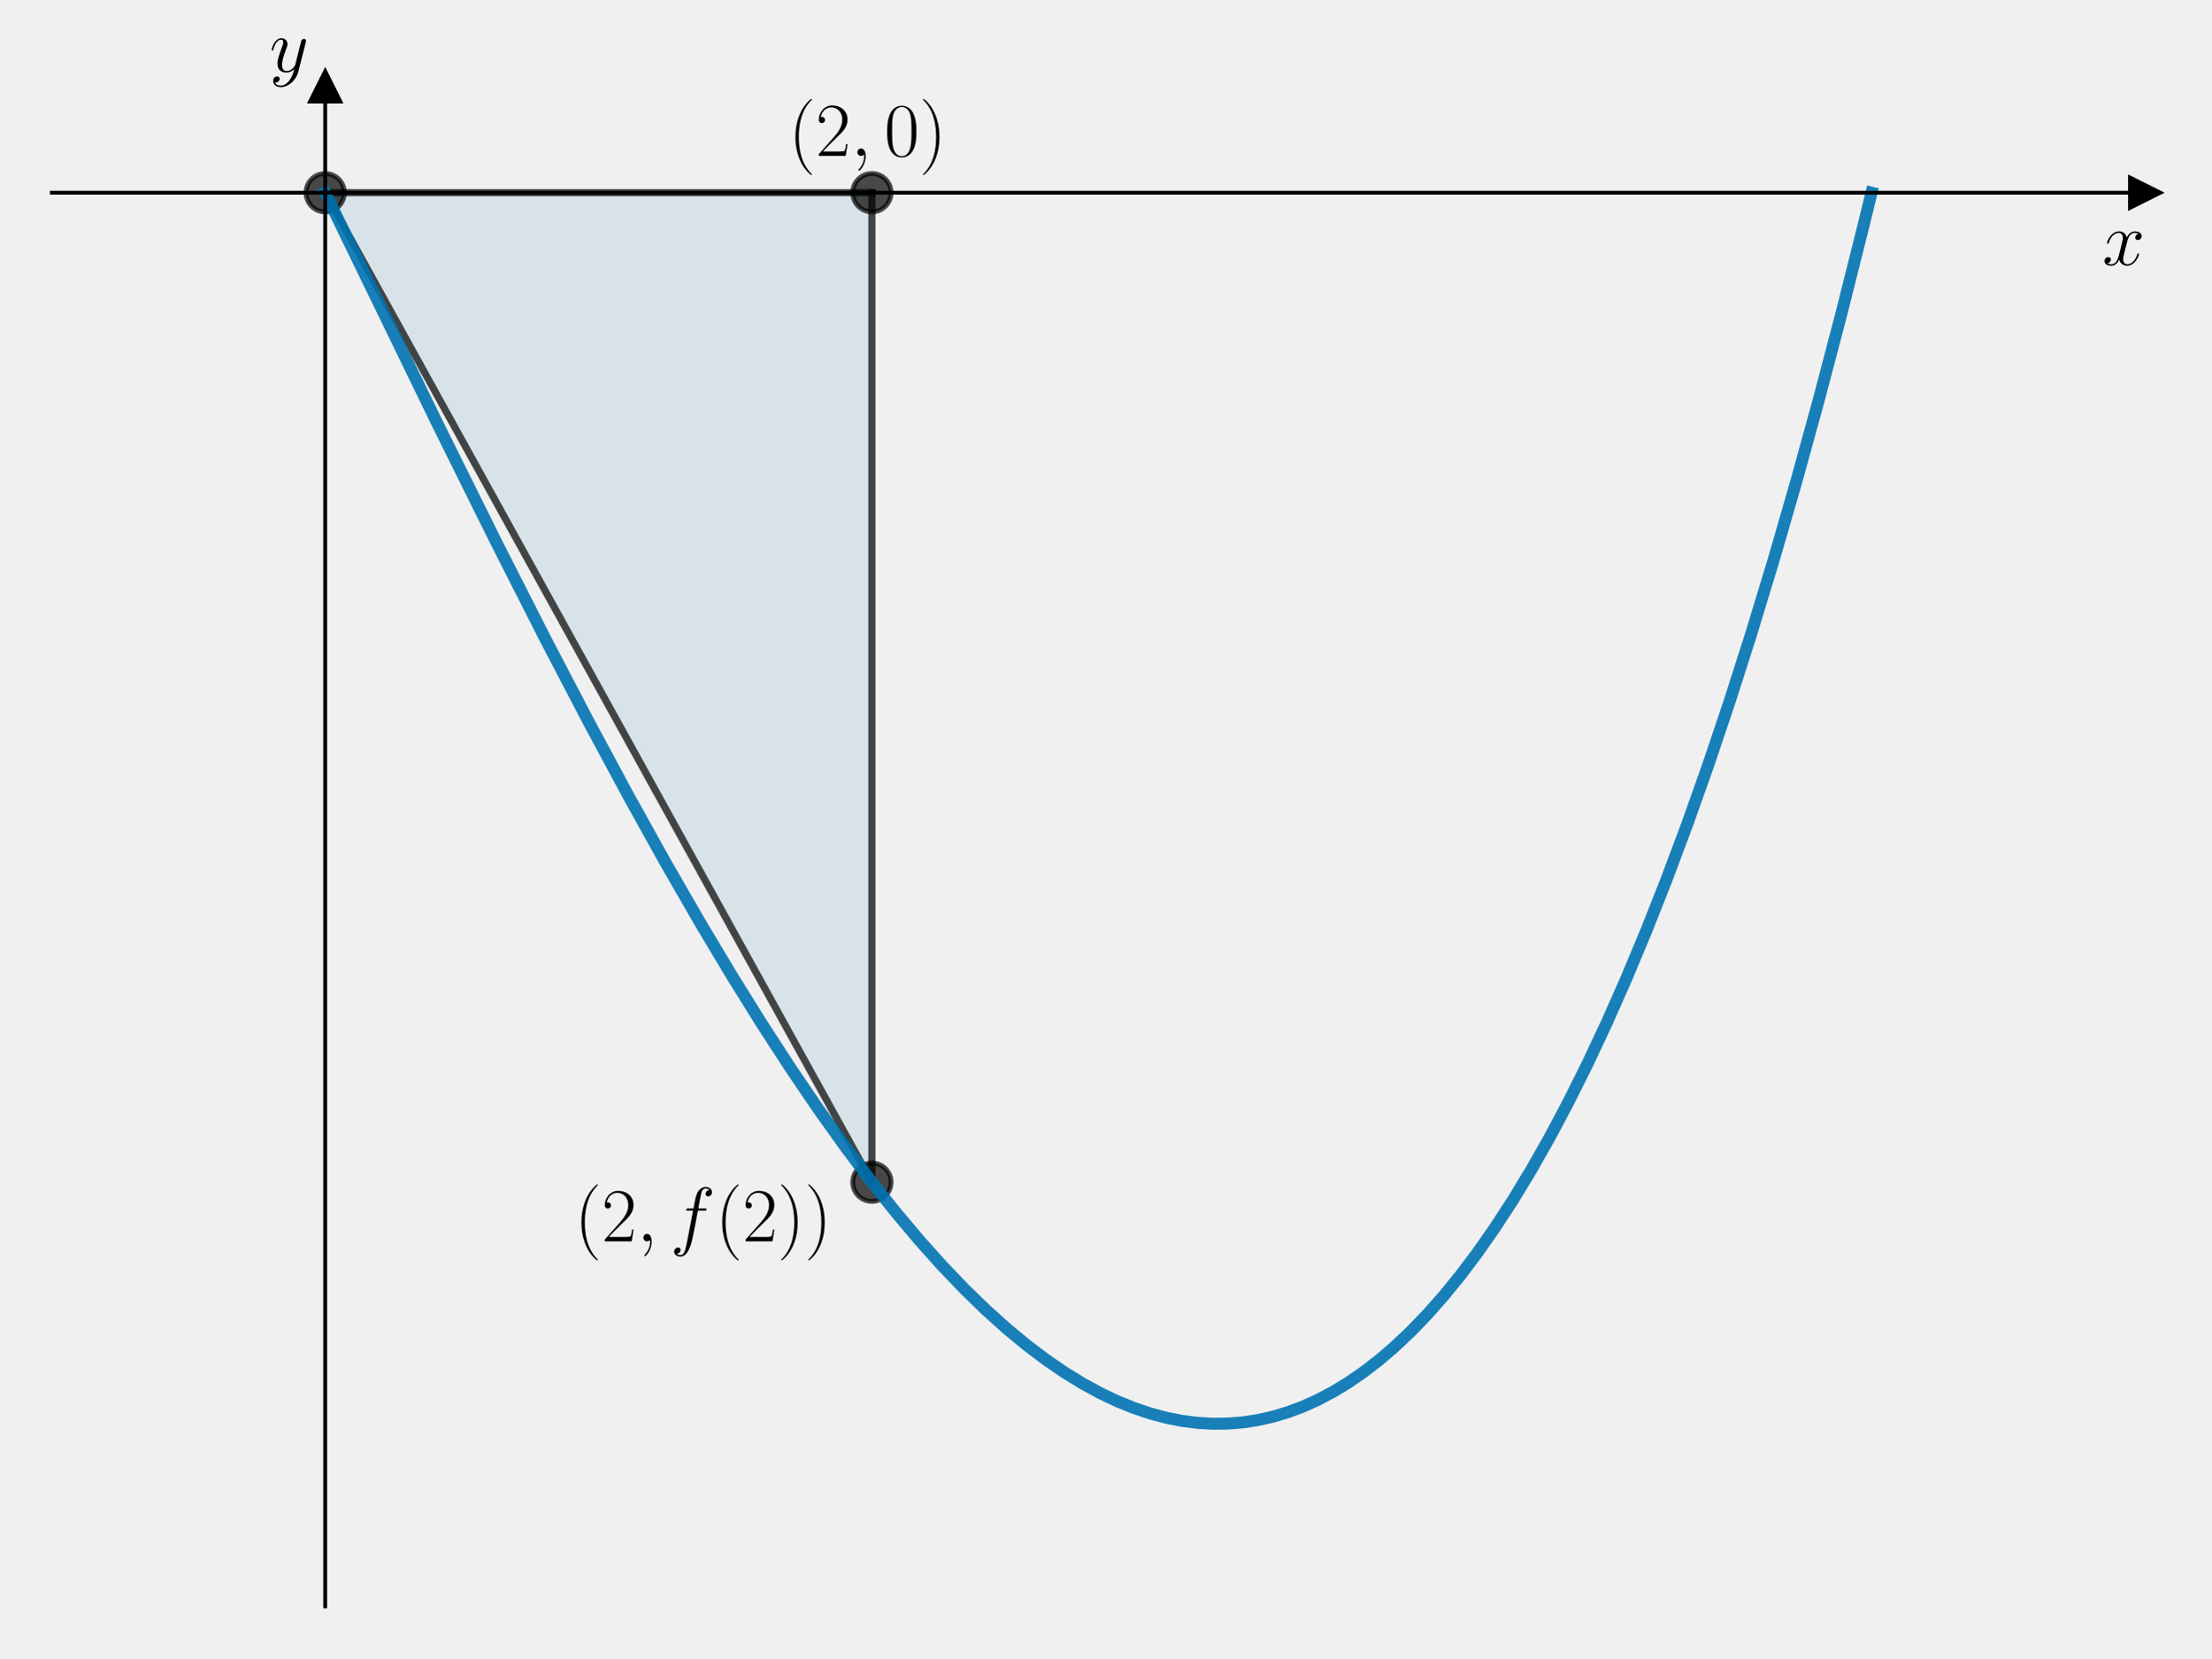
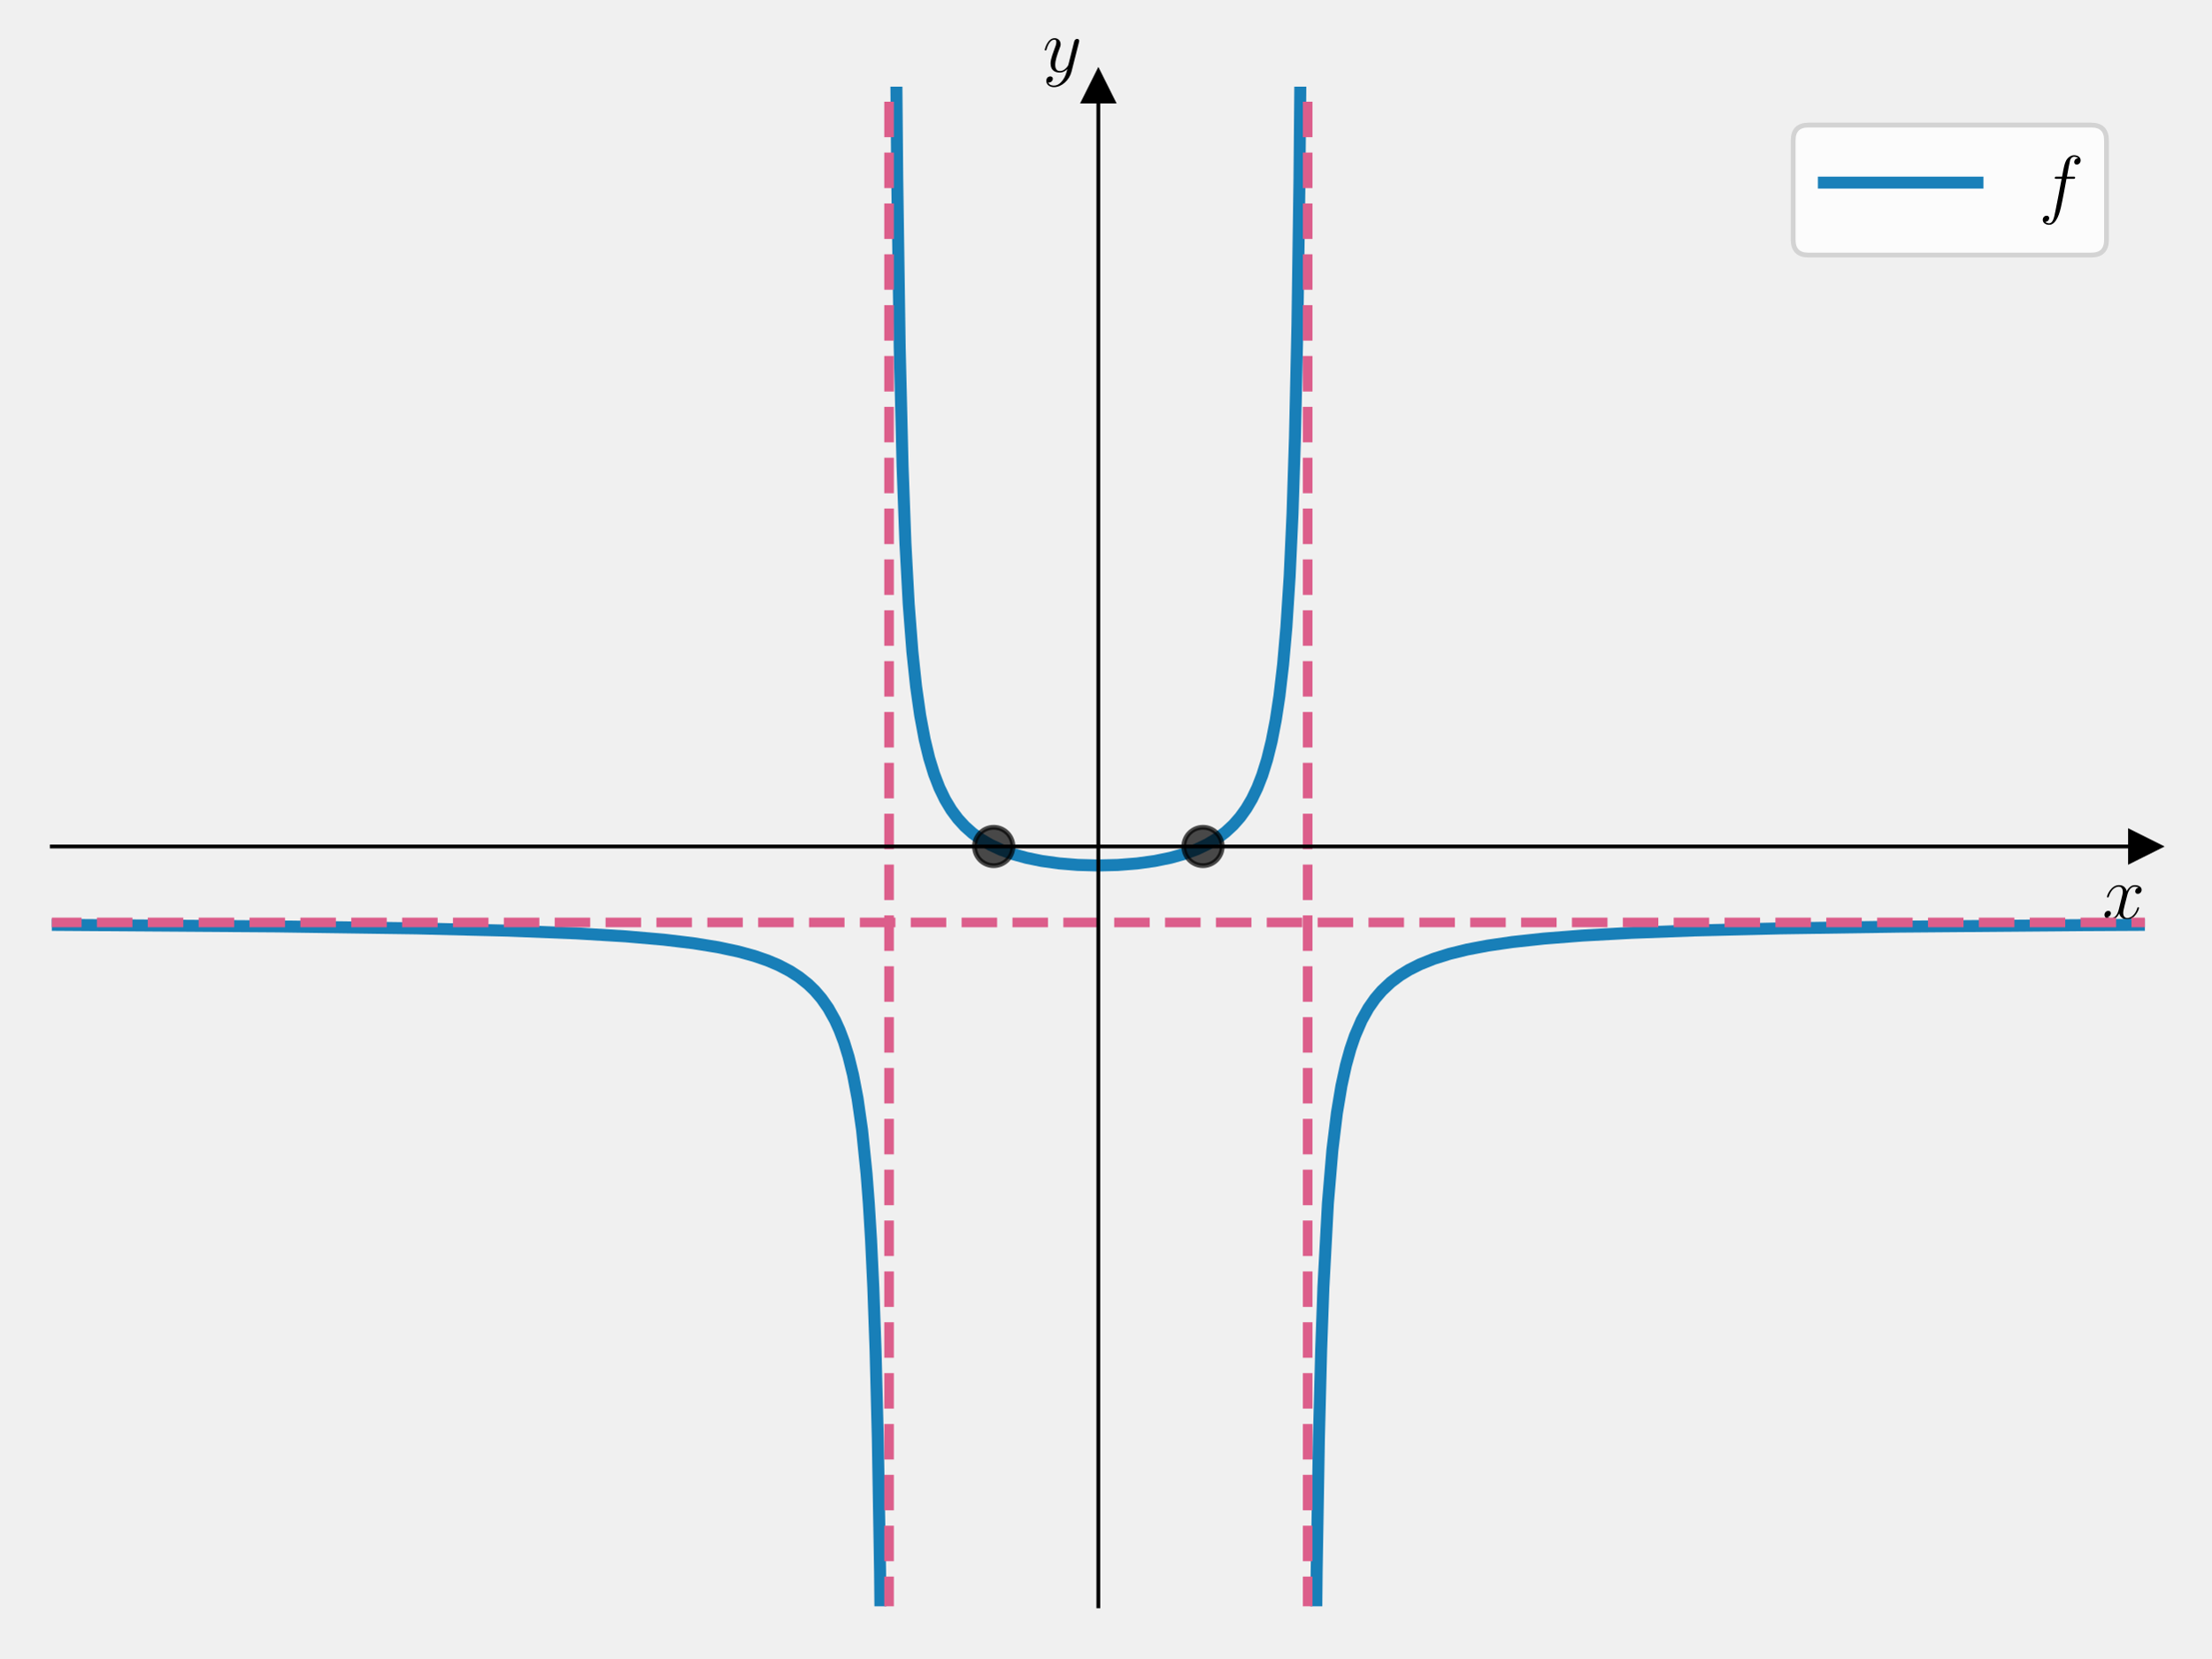
<svg xmlns="http://www.w3.org/2000/svg" xmlns:xlink="http://www.w3.org/1999/xlink" width="460.8pt" height="345.6pt" viewBox="0 0 460.8 345.6" version="1.1">
  <defs>
    <style type="text/css">*{stroke-linejoin: round; stroke-linecap: butt}</style>
  </defs>
  <g id="figure_1">
    <g id="patch_1">
      <path d="M 0 345.6  L 460.8 345.6  L 460.8 0  L 0 0  L 0 345.6  z " style="fill: none" />
    </g>
    <g id="axes_1">
      <g id="patch_2">
        <path d="M 10.8 334.8  L 447 334.8  L 447 18.065  L 10.8 18.065  L 10.8 334.8  z " style="fill: none" />
      </g>
-       <g id="patch_3">
-         <path d="M 67.769 40.162  L 181.706 40.162  L 181.706 246.409  z " clip-path="url(#pabe2c8b288)" style="fill: #0072b2; opacity: 0.1; stroke: #0072b2; stroke-linejoin: miter" />
-       </g>
      <g id="matplotlib.axis_1">
        <g id="text_1">
-           <g transform="translate(438.1306 55.23194) scale(0.16 -0.16)">
+           <g transform="translate(438.1306 191.5019) scale(0.16 -0.16)">
            <defs>
              <path id="CMMI12-78" d="M 3034 2606  C 2829 2567 2752 2414 2752 2293  C 2752 2139 2874 2088 2963 2088  C 3155 2088 3290 2254 3290 2427  C 3290 2695 2982 2816 2714 2816  C 2323 2816 2106 2433 2048 2312  C 1901 2816 1504 2816 1389 2816  C 736 2816 390 1980 390 1839  C 390 1814 416 1782 461 1782  C 512 1782 525 1820 538 1846  C 755 2555 1184 2689 1370 2689  C 1658 2689 1715 2420 1715 2267  C 1715 2127 1677 1980 1600 1673  L 1382 798  C 1286 415 1101 64 762 64  C 730 64 570 64 435 147  C 666 192 717 383 717 460  C 717 588 621 664 499 664  C 346 664 179 530 179 326  C 179 57 480 -64 755 -64  C 1062 -64 1280 179 1414 441  C 1517 64 1837 -64 2074 -64  C 2726 -64 3072 773 3072 913  C 3072 945 3046 971 3008 971  C 2950 971 2944 939 2925 888  C 2752 326 2381 64 2093 64  C 1869 64 1747 230 1747 492  C 1747 632 1773 734 1875 1156  L 2099 2024  C 2195 2408 2413 2689 2707 2689  C 2720 2689 2899 2689 3034 2606  z " transform="scale(0.015625)" />
            </defs>
            <use xlink:href="#CMMI12-78" transform="scale(0.996264)" />
          </g>
        </g>
      </g>
      <g id="matplotlib.axis_2">
        <g id="text_2">
-           <g transform="translate(56.15829 14.96506) scale(0.16 -0.16)">
+           <g transform="translate(217.2897 14.96506) scale(0.16 -0.16)">
            <defs>
              <path id="CMMI12-79" d="M 1683 -700  C 1510 -939 1261 -1152 947 -1152  C 870 -1152 563 -1152 467 -889  C 486 -895 518 -895 531 -895  C 723 -895 851 -729 851 -582  C 851 -435 730 -384 634 -384  C 531 -384 307 -458 307 -759  C 307 -1071 582 -1286 947 -1286  C 1587 -1286 2234 -700 2413 6  L 3040 2485  C 3046 2517 3059 2556 3059 2594  C 3059 2689 2982 2753 2886 2753  C 2829 2753 2694 2727 2643 2535  L 2170 658  C 2138 543 2138 530 2086 460  C 1958 281 1747 64 1440 64  C 1082 64 1050 415 1050 588  C 1050 952 1222 1443 1395 1903  C 1466 2088 1504 2178 1504 2305  C 1504 2574 1312 2816 998 2816  C 410 2816 173 1890 173 1839  C 173 1814 198 1782 243 1782  C 301 1782 307 1807 333 1897  C 486 2433 730 2689 979 2689  C 1037 2689 1146 2689 1146 2478  C 1146 2312 1075 2127 979 1884  C 666 1047 666 837 666 683  C 666 77 1101 -64 1421 -64  C 1606 -64 1837 -6 2061 230  L 2067 224  C 1971 -147 1907 -392 1683 -700  z " transform="scale(0.015625)" />
            </defs>
            <use xlink:href="#CMMI12-79" transform="scale(0.996264)" />
          </g>
        </g>
      </g>
      <g id="line2d_1">
        <defs>
-           <path id="md45fb8ef2a" d="M 3 0  L -3 -3  L -3 3  z " style="stroke: #000000; stroke-linejoin: miter" />
+           <path id="ma9ed15d139" d="M 3 0  L -3 -3  L -3 3  z " style="stroke: #000000; stroke-linejoin: miter" />
        </defs>
        <g>
-           <use xlink:href="#md45fb8ef2a" x="447" y="40.162" style="stroke: #000000; stroke-linejoin: miter" />
+           <use xlink:href="#ma9ed15d139" x="447" y="176.432" style="stroke: #000000; stroke-linejoin: miter" />
        </g>
      </g>
      <g id="line2d_2">
        <defs>
-           <path id="m4e0c01cae1" d="M 0 -3  L -3 3  L 3 3  z " style="stroke: #000000; stroke-linejoin: miter" />
+           <path id="me534c6ac1f" d="M 0 -3  L -3 3  L 3 3  z " style="stroke: #000000; stroke-linejoin: miter" />
        </defs>
        <g>
-           <use xlink:href="#m4e0c01cae1" x="67.769" y="18.065" style="stroke: #000000; stroke-linejoin: miter" />
+           <use xlink:href="#me534c6ac1f" x="228.9" y="18.065" style="stroke: #000000; stroke-linejoin: miter" />
        </g>
      </g>
      <g id="line2d_3">
-         <path d="M 67.769 40.162  L 181.706 40.162  " clip-path="url(#pabe2c8b288)" style="fill: none; stroke: #000000; stroke-opacity: 0.7; stroke-width: 1.5; stroke-linecap: square" />
+         <path d="M 10.331 192.762  L 57.703 193.094  L 86.783 193.504  L 106.014 193.981  L 120.085 194.543  L 130.403 195.167  L 138.377 195.861  L 144.474 196.594  L 149.634 197.428  L 153.855 198.329  L 157.138 199.229  L 159.952 200.196  L 162.297 201.19  L 164.643 202.42  L 166.519 203.633  L 168.395 205.123  L 169.802 206.484  L 171.209 208.122  L 172.616 210.132  L 174.023 212.652  L 174.961 214.719  L 175.899 217.203  L 176.837 220.245  L 177.775 224.054  L 178.714 228.958  L 179.652 235.505  L 180.59 244.682  L 181.059 250.804  L 181.528 258.461  L 181.997 268.308  L 182.466 281.444  L 182.935 299.839  L 183.404 327.439  L 183.599 346.6  L 183.599 346.6  " clip-path="url(#p603bc38a44)" style="fill: none; stroke: #0072b2; stroke-opacity: 0.9; stroke-width: 2.5; stroke-linecap: square" />
      </g>
      <g id="line2d_4">
-         <path d="M 181.706 40.162  L 181.706 246.409  " clip-path="url(#pabe2c8b288)" style="fill: none; stroke: #000000; stroke-opacity: 0.7; stroke-width: 1.5; stroke-linecap: square" />
+         <path d="M 186.642 -1  L 186.986 37.356  L 187.497 72.388  L 188.094 97.149  L 188.691 113.237  L 189.373 125.868  L 190.141 135.832  L 190.908 143.069  L 191.761 149.092  L 192.699 154.108  L 193.637 157.988  L 194.661 161.327  L 195.769 164.197  L 196.963 166.668  L 198.242 168.797  L 199.607 170.635  L 201.057 172.224  L 202.677 173.669  L 204.468 174.962  L 206.429 176.101  L 208.646 177.127  L 211.119 178.025  L 213.934 178.807  L 217.089 179.452  L 220.671 179.953  L 224.593 180.275  L 228.772 180.391  L 232.951 180.288  L 236.959 179.972  L 240.626 179.466  L 243.952 178.786  L 246.851 177.97  L 249.41 177.02  L 251.627 175.966  L 253.588 174.793  L 255.379 173.461  L 256.999 171.966  L 258.449 170.318  L 259.728 168.538  L 260.922 166.508  L 262.031 164.197  L 263.054 161.572  L 264.077 158.298  L 265.015 154.501  L 265.868 150.11  L 266.636 145.06  L 267.403 138.486  L 268.086 130.723  L 268.768 120.128  L 269.365 107.088  L 269.876 91.217  L 270.388 67.718  L 270.814 37.356  L 271.158 -1  L 271.158 -1  " clip-path="url(#p603bc38a44)" style="fill: none; stroke: #0072b2; stroke-opacity: 0.9; stroke-width: 2.5; stroke-linecap: square" />
      </g>
      <g id="line2d_5">
-         <path d="M 181.706 246.409  L 67.769 40.162  " clip-path="url(#pabe2c8b288)" style="fill: none; stroke: #000000; stroke-opacity: 0.7; stroke-width: 1.5; stroke-linecap: square" />
+         <path d="M 274.201 346.6  L 274.396 327.439  L 274.865 299.839  L 275.334 281.444  L 275.803 268.308  L 276.741 250.804  L 277.679 239.675  L 278.617 231.979  L 279.555 226.342  L 280.494 222.037  L 281.432 218.644  L 282.37 215.901  L 283.777 212.652  L 285.184 210.132  L 286.591 208.122  L 287.998 206.484  L 289.874 204.72  L 291.75 203.307  L 293.626 202.152  L 295.972 200.975  L 298.786 199.849  L 302.069 198.818  L 305.821 197.899  L 310.043 197.097  L 315.202 196.344  L 321.768 195.631  L 329.742 195.003  L 340.061 194.431  L 353.194 193.937  L 371.017 193.504  L 395.875 193.139  L 432.46 192.841  L 447.469 192.762  L 447.469 192.762  " clip-path="url(#p603bc38a44)" style="fill: none; stroke: #0072b2; stroke-opacity: 0.9; stroke-width: 2.5; stroke-linecap: square" />
+       </g>
+       <g id="LineCollection_1">
+         <path d="M 185.28 346.6  L 185.28 -1  " clip-path="url(#p603bc38a44)" style="fill: none; stroke-dasharray: 7.4,3.2; stroke-dashoffset: 0; stroke: #dc5e8b; stroke-width: 2" />
+       </g>
+       <g id="LineCollection_2">
+         <path d="M 272.52 346.6  L 272.52 -1  " clip-path="url(#p603bc38a44)" style="fill: none; stroke-dasharray: 7.4,3.2; stroke-dashoffset: 0; stroke: #dc5e8b; stroke-width: 2" />
+       </g>
+       <g id="LineCollection_3">
+         <path d="M -1 192.269  L 461.8 192.269  " clip-path="url(#p603bc38a44)" style="fill: none; stroke-dasharray: 7.4,3.2; stroke-dashoffset: 0; stroke: #dc5e8b; stroke-width: 2" />
      </g>
      <g id="line2d_6">
        <defs>
-           <path id="m03c3683e0d" d="M 0 4  C 1.061 4 2.078 3.579 2.828 2.828  C 3.579 2.078 4 1.061 4 0  C 4 -1.061 3.579 -2.078 2.828 -2.828  C 2.078 -3.579 1.061 -4 0 -4  C -1.061 -4 -2.078 -3.579 -2.828 -2.828  C -3.579 -2.078 -4 -1.061 -4 0  C -4 1.061 -3.579 2.078 -2.828 2.828  C -2.078 3.579 -1.061 4 0 4  z " style="stroke: #000000; stroke-opacity: 0.7" />
+           <path id="md759555428" d="M 0 4  C 1.061 4 2.078 3.579 2.828 2.828  C 3.579 2.078 4 1.061 4 0  C 4 -1.061 3.579 -2.078 2.828 -2.828  C 2.078 -3.579 1.061 -4 0 -4  C -1.061 -4 -2.078 -3.579 -2.828 -2.828  C -3.579 -2.078 -4 -1.061 -4 0  C -4 1.061 -3.579 2.078 -2.828 2.828  C -2.078 3.579 -1.061 4 0 4  z " style="stroke: #000000; stroke-opacity: 0.7" />
        </defs>
-         <g clip-path="url(#pabe2c8b288)">
-           <use xlink:href="#m03c3683e0d" x="67.769" y="40.162" style="fill-opacity: 0.7; stroke: #000000; stroke-opacity: 0.7" />
+         <g clip-path="url(#p603bc38a44)">
+           <use xlink:href="#md759555428" x="250.71" y="176.432" style="fill-opacity: 0.7; stroke: #000000; stroke-opacity: 0.7" />
        </g>
      </g>
      <g id="line2d_7">
-         <g clip-path="url(#pabe2c8b288)">
-           <use xlink:href="#m03c3683e0d" x="181.706" y="40.162" style="fill-opacity: 0.7; stroke: #000000; stroke-opacity: 0.7" />
+         <g clip-path="url(#p603bc38a44)">
+           <use xlink:href="#md759555428" x="207.09" y="176.432" style="fill-opacity: 0.7; stroke: #000000; stroke-opacity: 0.7" />
        </g>
      </g>
-       <g id="line2d_8">
-         <g clip-path="url(#pabe2c8b288)">
-           <use xlink:href="#m03c3683e0d" x="181.706" y="246.409" style="fill-opacity: 0.7; stroke: #000000; stroke-opacity: 0.7" />
-         </g>
-       </g>
-       <g id="line2d_9">
-         <path d="M 67.769 40.162  L 91.08 88.136  L 103.366 112.906  L 113.761 133.373  L 122.897 150.872  L 131.087 166.097  L 138.647 179.702  L 145.893 192.285  L 152.508 203.348  L 158.809 213.473  L 164.794 222.691  L 170.464 231.042  L 176.135 238.997  L 181.49 246.129  L 186.53 252.486  L 191.57 258.482  L 196.296 263.762  L 201.021 268.699  L 205.431 272.987  L 209.841 276.954  L 213.937 280.342  L 218.032 283.438  L 221.812 286.028  L 225.592 288.355  L 229.373 290.413  L 232.838 292.057  L 236.303 293.464  L 239.768 294.629  L 243.233 295.547  L 246.383 296.163  L 249.534 296.568  L 252.684 296.757  L 255.834 296.726  L 258.984 296.473  L 262.134 295.992  L 265.285 295.281  L 268.435 294.336  L 271.585 293.153  L 274.735 291.728  L 277.885 290.058  L 281.035 288.139  L 284.186 285.966  L 287.336 283.537  L 290.486 280.847  L 293.951 277.583  L 297.416 273.995  L 300.881 270.077  L 304.347 265.825  L 307.812 261.232  L 311.592 255.83  L 315.372 250.011  L 319.153 243.769  L 322.933 237.098  L 326.713 229.99  L 330.808 221.792  L 334.903 213.066  L 338.999 203.805  L 343.094 194  L 347.189 183.643  L 351.599 171.862  L 356.01 159.422  L 360.42 146.312  L 364.83 132.522  L 369.555 116.98  L 374.281 100.632  L 379.006 83.467  L 383.731 65.471  L 388.456 46.632  L 390.031 40.162  L 390.031 40.162  " clip-path="url(#pabe2c8b288)" style="fill: none; stroke: #0072b2; stroke-opacity: 0.9; stroke-width: 2.5; stroke-linecap: square" />
+       <g id="patch_3">
+         <path d="M 228.9 334.8  L 228.9 18.065  " style="fill: none; stroke: #000000; stroke-width: 0.8; stroke-linejoin: miter; stroke-linecap: square" />
      </g>
      <g id="patch_4">
-         <path d="M 67.769 334.8  L 67.769 18.065  " style="fill: none; stroke: #000000; stroke-width: 0.8; stroke-linejoin: miter; stroke-linecap: square" />
+         <path d="M 447 334.8  L 447 18.065  " style="fill: none" />
      </g>
      <g id="patch_5">
-         <path d="M 447 334.8  L 447 18.065  " style="fill: none" />
+         <path d="M 10.8 176.432  L 447 176.432  " style="fill: none; stroke: #000000; stroke-width: 0.8; stroke-linejoin: miter; stroke-linecap: square" />
      </g>
      <g id="patch_6">
-         <path d="M 10.8 40.162  L 447 40.162  " style="fill: none; stroke: #000000; stroke-width: 0.8; stroke-linejoin: miter; stroke-linecap: square" />
-       </g>
-       <g id="patch_7">
        <path d="M 10.8 18.065  L 447 18.065  " style="fill: none" />
      </g>
-       <g id="text_3">
-         <g transform="translate(119.7343 258.7322) scale(0.16 -0.16)">
-           <defs>
-             <path id="CMR17-28" d="M 1958 -1561  C 1958 -1555 1958 -1542 1939 -1523  C 1645 -1224 858 -407 858 1581  C 858 3569 1632 4379 1946 4697  C 1946 4704 1958 4717 1958 4736  C 1958 4755 1939 4768 1914 4768  C 1843 4768 1299 4296 986 3594  C 666 2887 576 2199 576 1588  C 576 1128 621 351 1005 -471  C 1312 -1135 1837 -1600 1914 -1600  C 1946 -1600 1958 -1587 1958 -1561  z " transform="scale(0.015625)" />
-             <path id="CMR17-32" d="M 2669 989  L 2554 989  C 2490 536 2438 459 2413 420  C 2381 369 1920 369 1830 369  L 602 369  C 832 619 1280 1072 1824 1597  C 2214 1967 2669 2402 2669 3035  C 2669 3790 2067 4224 1395 4224  C 691 4224 262 3604 262 3030  C 262 2780 448 2748 525 2748  C 589 2748 781 2787 781 3010  C 781 3207 614 3264 525 3264  C 486 3264 448 3258 422 3245  C 544 3790 915 4058 1306 4058  C 1862 4058 2227 3617 2227 3035  C 2227 2479 1901 2000 1536 1584  L 262 146  L 262 0  L 2515 0  L 2669 989  z " transform="scale(0.015625)" />
-             <path id="CMMI12-3b" d="M 1248 -31  C 1248 343 1126 619 864 619  C 659 619 557 453 557 313  C 557 172 653 0 870 0  C 954 0 1024 26 1082 83  C 1094 96 1101 96 1107 96  C 1120 96 1120 5 1120 -27  C 1120 -240 1082 -659 710 -1080  C 640 -1157 640 -1170 640 -1183  C 640 -1216 672 -1248 704 -1248  C 755 -1248 1248 -771 1248 -31  z " transform="scale(0.015625)" />
-             <path id="CMMI12-66" d="M 2854 2566  C 2982 2566 3034 2566 3034 2688  C 3034 2752 2982 2752 2867 2752  L 2349 2752  C 2470 3429 2560 3897 2611 4107  C 2650 4265 2784 4416 2950 4416  C 3085 4416 3219 4358 3283 4298  C 3034 4272 2957 4082 2957 3969  C 2957 3837 3053 3759 3174 3759  C 3302 3759 3494 3870 3494 4119  C 3494 4393 3226 4544 2944 4544  C 2669 4544 2400 4334 2272 4078  C 2157 3848 2093 3611 1946 2752  L 1517 2752  C 1395 2752 1331 2752 1331 2637  C 1331 2566 1370 2566 1498 2566  L 1907 2566  C 1792 1976 1530 542 1382 -137  C 1274 -689 1178 -1152 858 -1152  C 838 -1152 653 -1152 538 -1031  C 864 -1005 864 -726 864 -720  C 864 -593 768 -517 646 -517  C 518 -517 326 -625 326 -867  C 326 -1140 608 -1280 858 -1280  C 1510 -1280 1779 -118 1850 199  C 1965 688 2278 2376 2310 2566  L 2854 2566  z " transform="scale(0.015625)" />
-             <path id="CMR17-29" d="M 1683 1581  C 1683 2040 1638 2817 1254 3639  C 947 4303 422 4768 346 4768  C 326 4768 301 4761 301 4729  C 301 4717 307 4710 314 4697  C 621 4378 1402 3568 1402 1584  C 1402 -407 627 -1217 314 -1537  C 307 -1549 301 -1556 301 -1568  C 301 -1600 326 -1600 346 -1600  C 416 -1600 960 -1128 1274 -426  C 1594 281 1683 969 1683 1581  z " transform="scale(0.015625)" />
-           </defs>
-           <use xlink:href="#CMR17-28" transform="scale(0.996264)" />
-           <use xlink:href="#CMR17-32" transform="translate(35.28077 0) scale(0.996264)" />
-           <use xlink:href="#CMMI12-3b" transform="translate(80.97124 0) scale(0.996264)" />
-           <use xlink:href="#CMMI12-66" transform="translate(124.6728 0) scale(0.996264)" />
-           <use xlink:href="#CMR17-28" transform="translate(183.3931 0) scale(0.996264)" />
-           <use xlink:href="#CMR17-32" transform="translate(218.6739 0) scale(0.996264)" />
-           <use xlink:href="#CMR17-29" transform="translate(264.3644 0) scale(0.996264)" />
-           <use xlink:href="#CMR17-29" transform="translate(299.6451 0) scale(0.996264)" />
+       <g id="legend_1">
+         <g id="patch_7">
+           <path d="M 376.907 53.164  L 435.8 53.164  Q 439 53.164 439 49.964  L 439 29.265  Q 439 26.065 435.8 26.065  L 376.907 26.065  Q 373.707 26.065 373.707 29.265  L 373.707 49.964  Q 373.707 53.164 376.907 53.164  z " style="fill: #ffffff; opacity: 0.8; stroke: #cccccc; stroke-linejoin: miter" />
        </g>
-       </g>
-       <g id="text_4">
-         <g transform="translate(164.3358 32.49433) scale(0.16 -0.16)">
-           <defs>
-             <path id="CMR17-30" d="M 2688 2025  C 2688 2416 2682 3080 2413 3591  C 2176 4039 1798 4198 1466 4198  C 1158 4198 768 4058 525 3597  C 269 3118 243 2524 243 2025  C 243 1661 250 1106 448 619  C 723 -39 1216 -128 1466 -128  C 1760 -128 2208 -7 2470 600  C 2662 1042 2688 1559 2688 2025  z M 1466 -26  C 1056 -26 813 325 723 812  C 653 1188 653 1738 653 2096  C 653 2588 653 2997 736 3387  C 858 3929 1216 4096 1466 4096  C 1728 4096 2067 3923 2189 3400  C 2272 3036 2278 2607 2278 2096  C 2278 1680 2278 1169 2202 792  C 2067 95 1690 -26 1466 -26  z " transform="scale(0.015625)" />
-           </defs>
-           <use xlink:href="#CMR17-28" transform="scale(0.996264)" />
-           <use xlink:href="#CMR17-32" transform="translate(35.28077 0) scale(0.996264)" />
-           <use xlink:href="#CMMI12-3b" transform="translate(80.97124 0) scale(0.996264)" />
-           <use xlink:href="#CMR17-30" transform="translate(124.6728 0) scale(0.996264)" />
-           <use xlink:href="#CMR17-29" transform="translate(170.3633 0) scale(0.996264)" />
+         <g id="line2d_8">
+           <path d="M 380.107 38.065  L 396.107 38.065  L 412.107 38.065  " style="fill: none; stroke: #0072b2; stroke-opacity: 0.9; stroke-width: 2.5; stroke-linecap: square" />
+         </g>
+         <g id="text_3">
+           <g transform="translate(424.9067 43.66453) scale(0.16 -0.16)">
+             <defs>
+               <path id="CMMI12-66" d="M 2854 2566  C 2982 2566 3034 2566 3034 2688  C 3034 2752 2982 2752 2867 2752  L 2349 2752  C 2470 3429 2560 3897 2611 4107  C 2650 4265 2784 4416 2950 4416  C 3085 4416 3219 4358 3283 4298  C 3034 4272 2957 4082 2957 3969  C 2957 3837 3053 3759 3174 3759  C 3302 3759 3494 3870 3494 4119  C 3494 4393 3226 4544 2944 4544  C 2669 4544 2400 4334 2272 4078  C 2157 3848 2093 3611 1946 2752  L 1517 2752  C 1395 2752 1331 2752 1331 2637  C 1331 2566 1370 2566 1498 2566  L 1907 2566  C 1792 1976 1530 542 1382 -137  C 1274 -689 1178 -1152 858 -1152  C 838 -1152 653 -1152 538 -1031  C 864 -1005 864 -726 864 -720  C 864 -593 768 -517 646 -517  C 518 -517 326 -625 326 -867  C 326 -1140 608 -1280 858 -1280  C 1510 -1280 1779 -118 1850 199  C 1965 688 2278 2376 2310 2566  L 2854 2566  z " transform="scale(0.015625)" />
+             </defs>
+             <use xlink:href="#CMMI12-66" transform="scale(0.996264)" />
+           </g>
        </g>
      </g>
    </g>
  </g>
  <defs>
-     <clipPath id="pabe2c8b288">
+     <clipPath id="p603bc38a44">
      <rect x="10.8" y="18.065" width="436.2" height="316.735" />
    </clipPath>
  </defs>
</svg>
